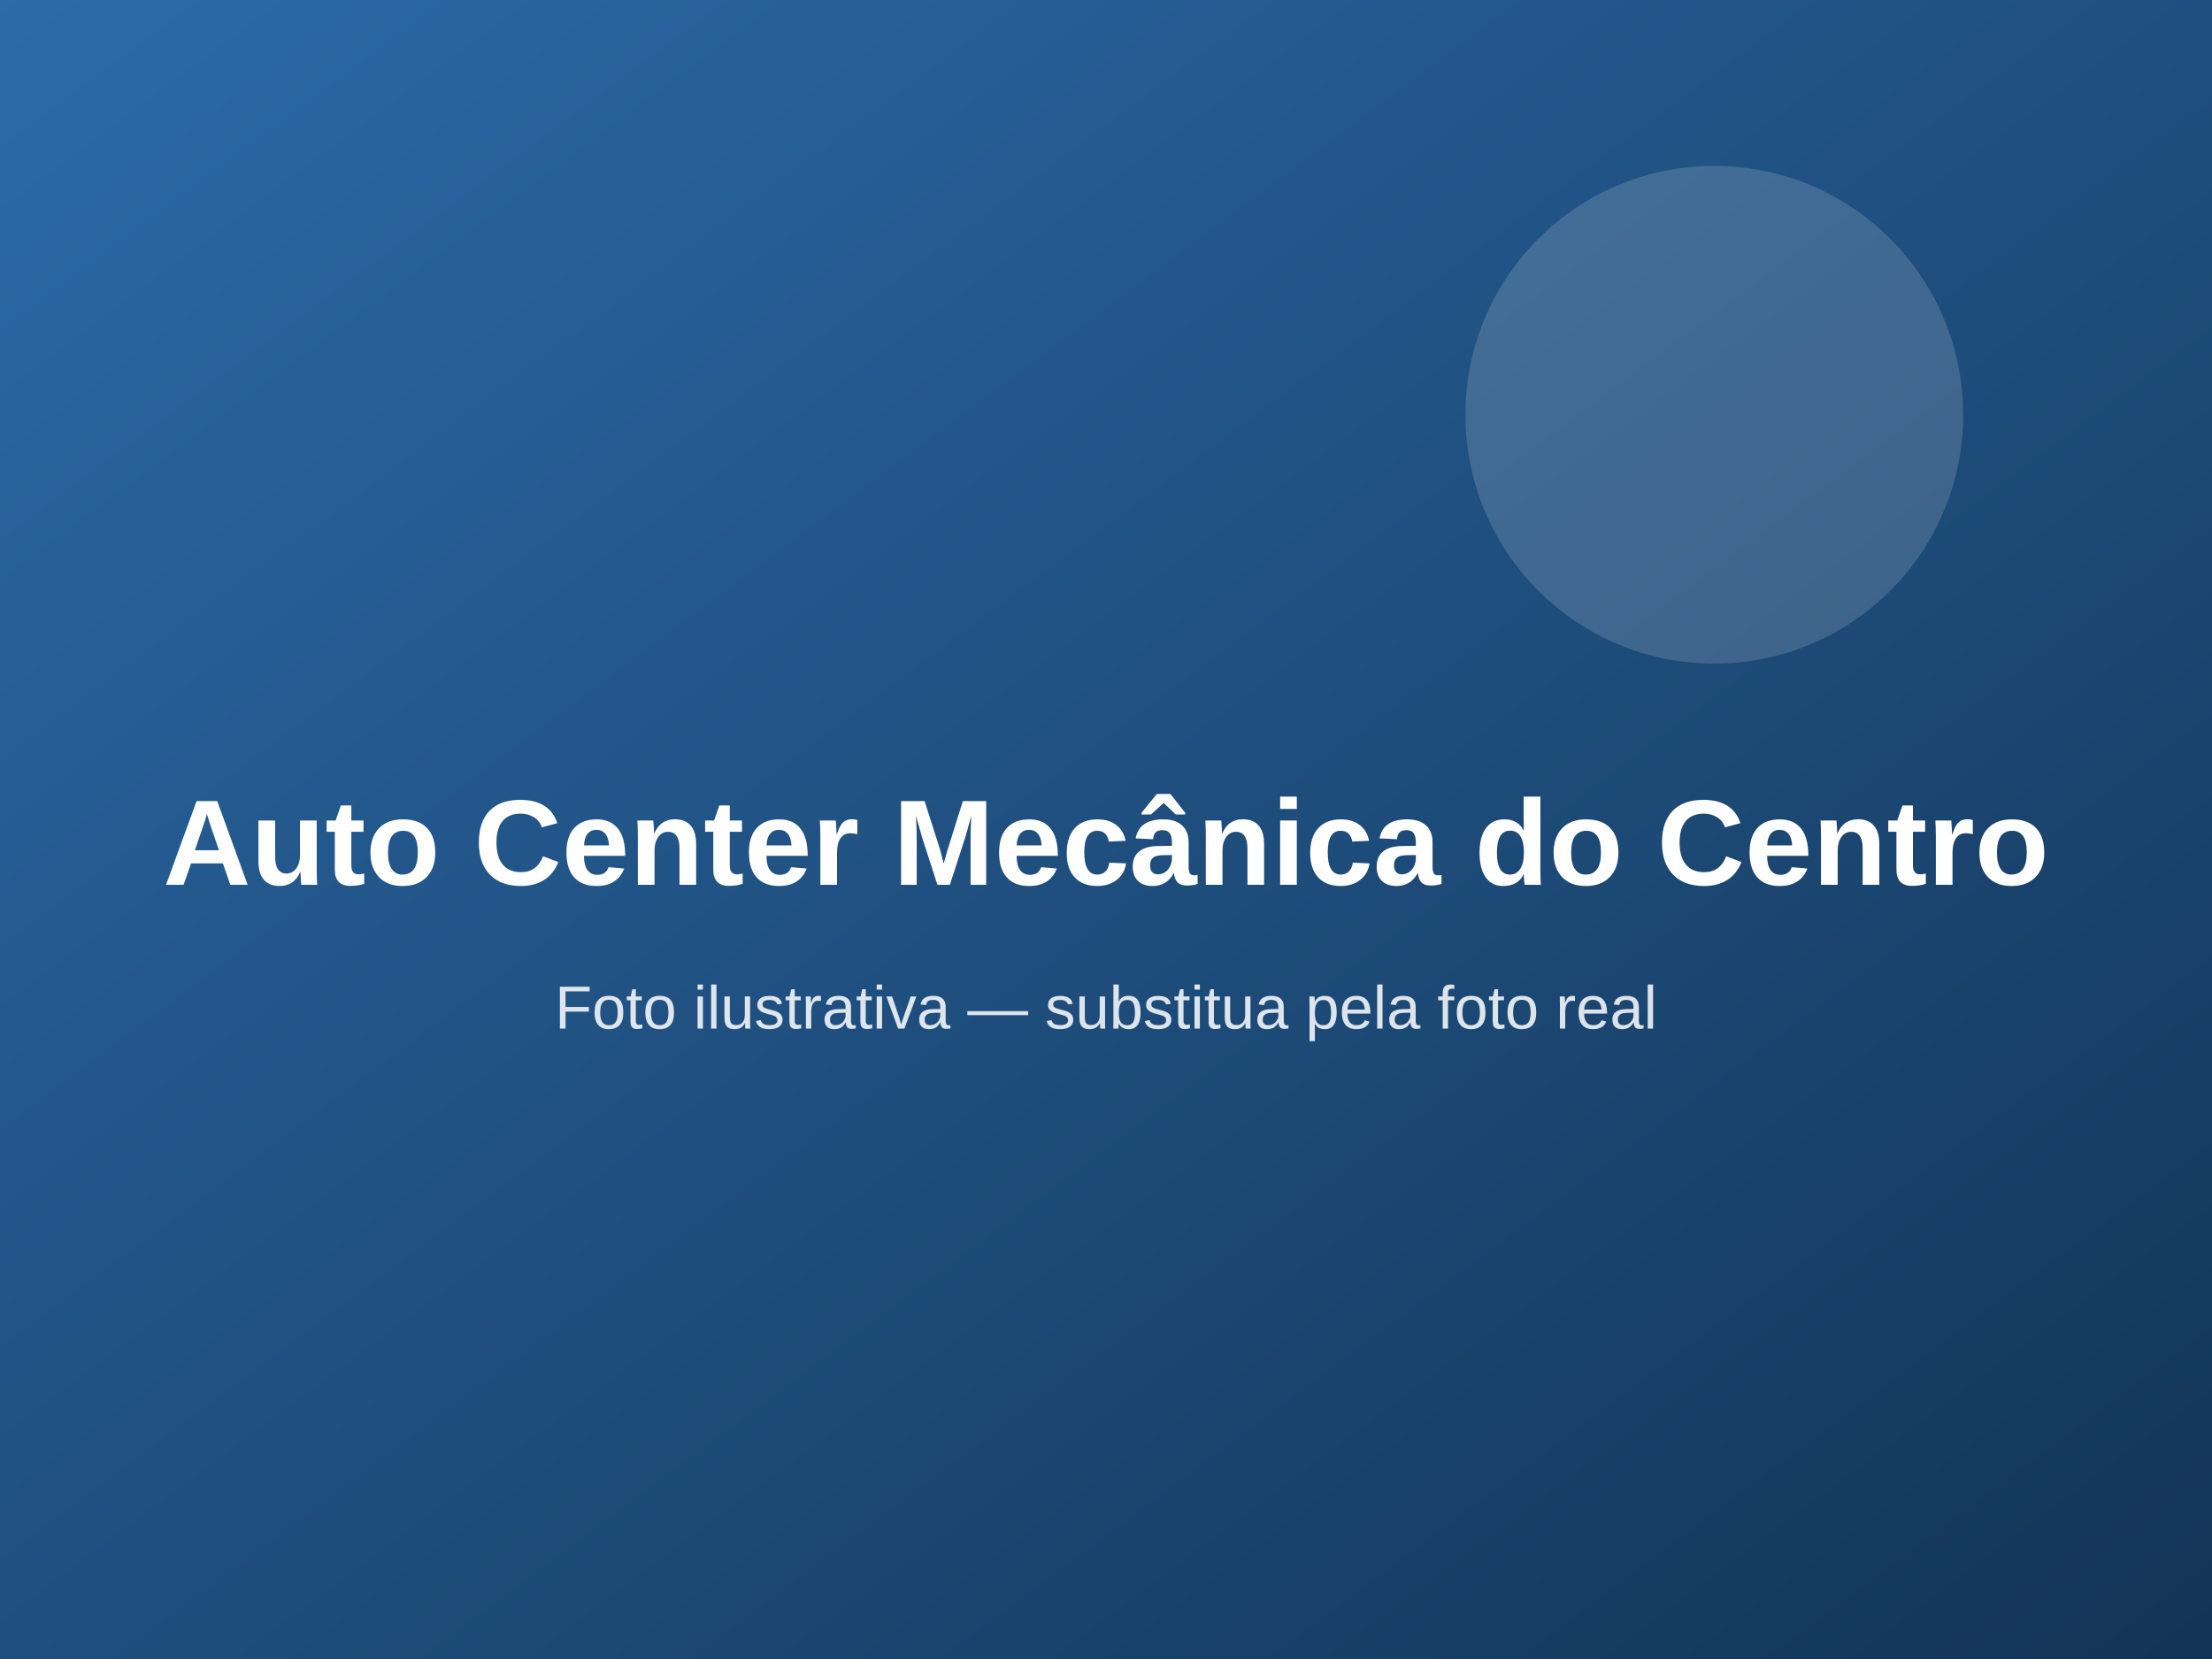
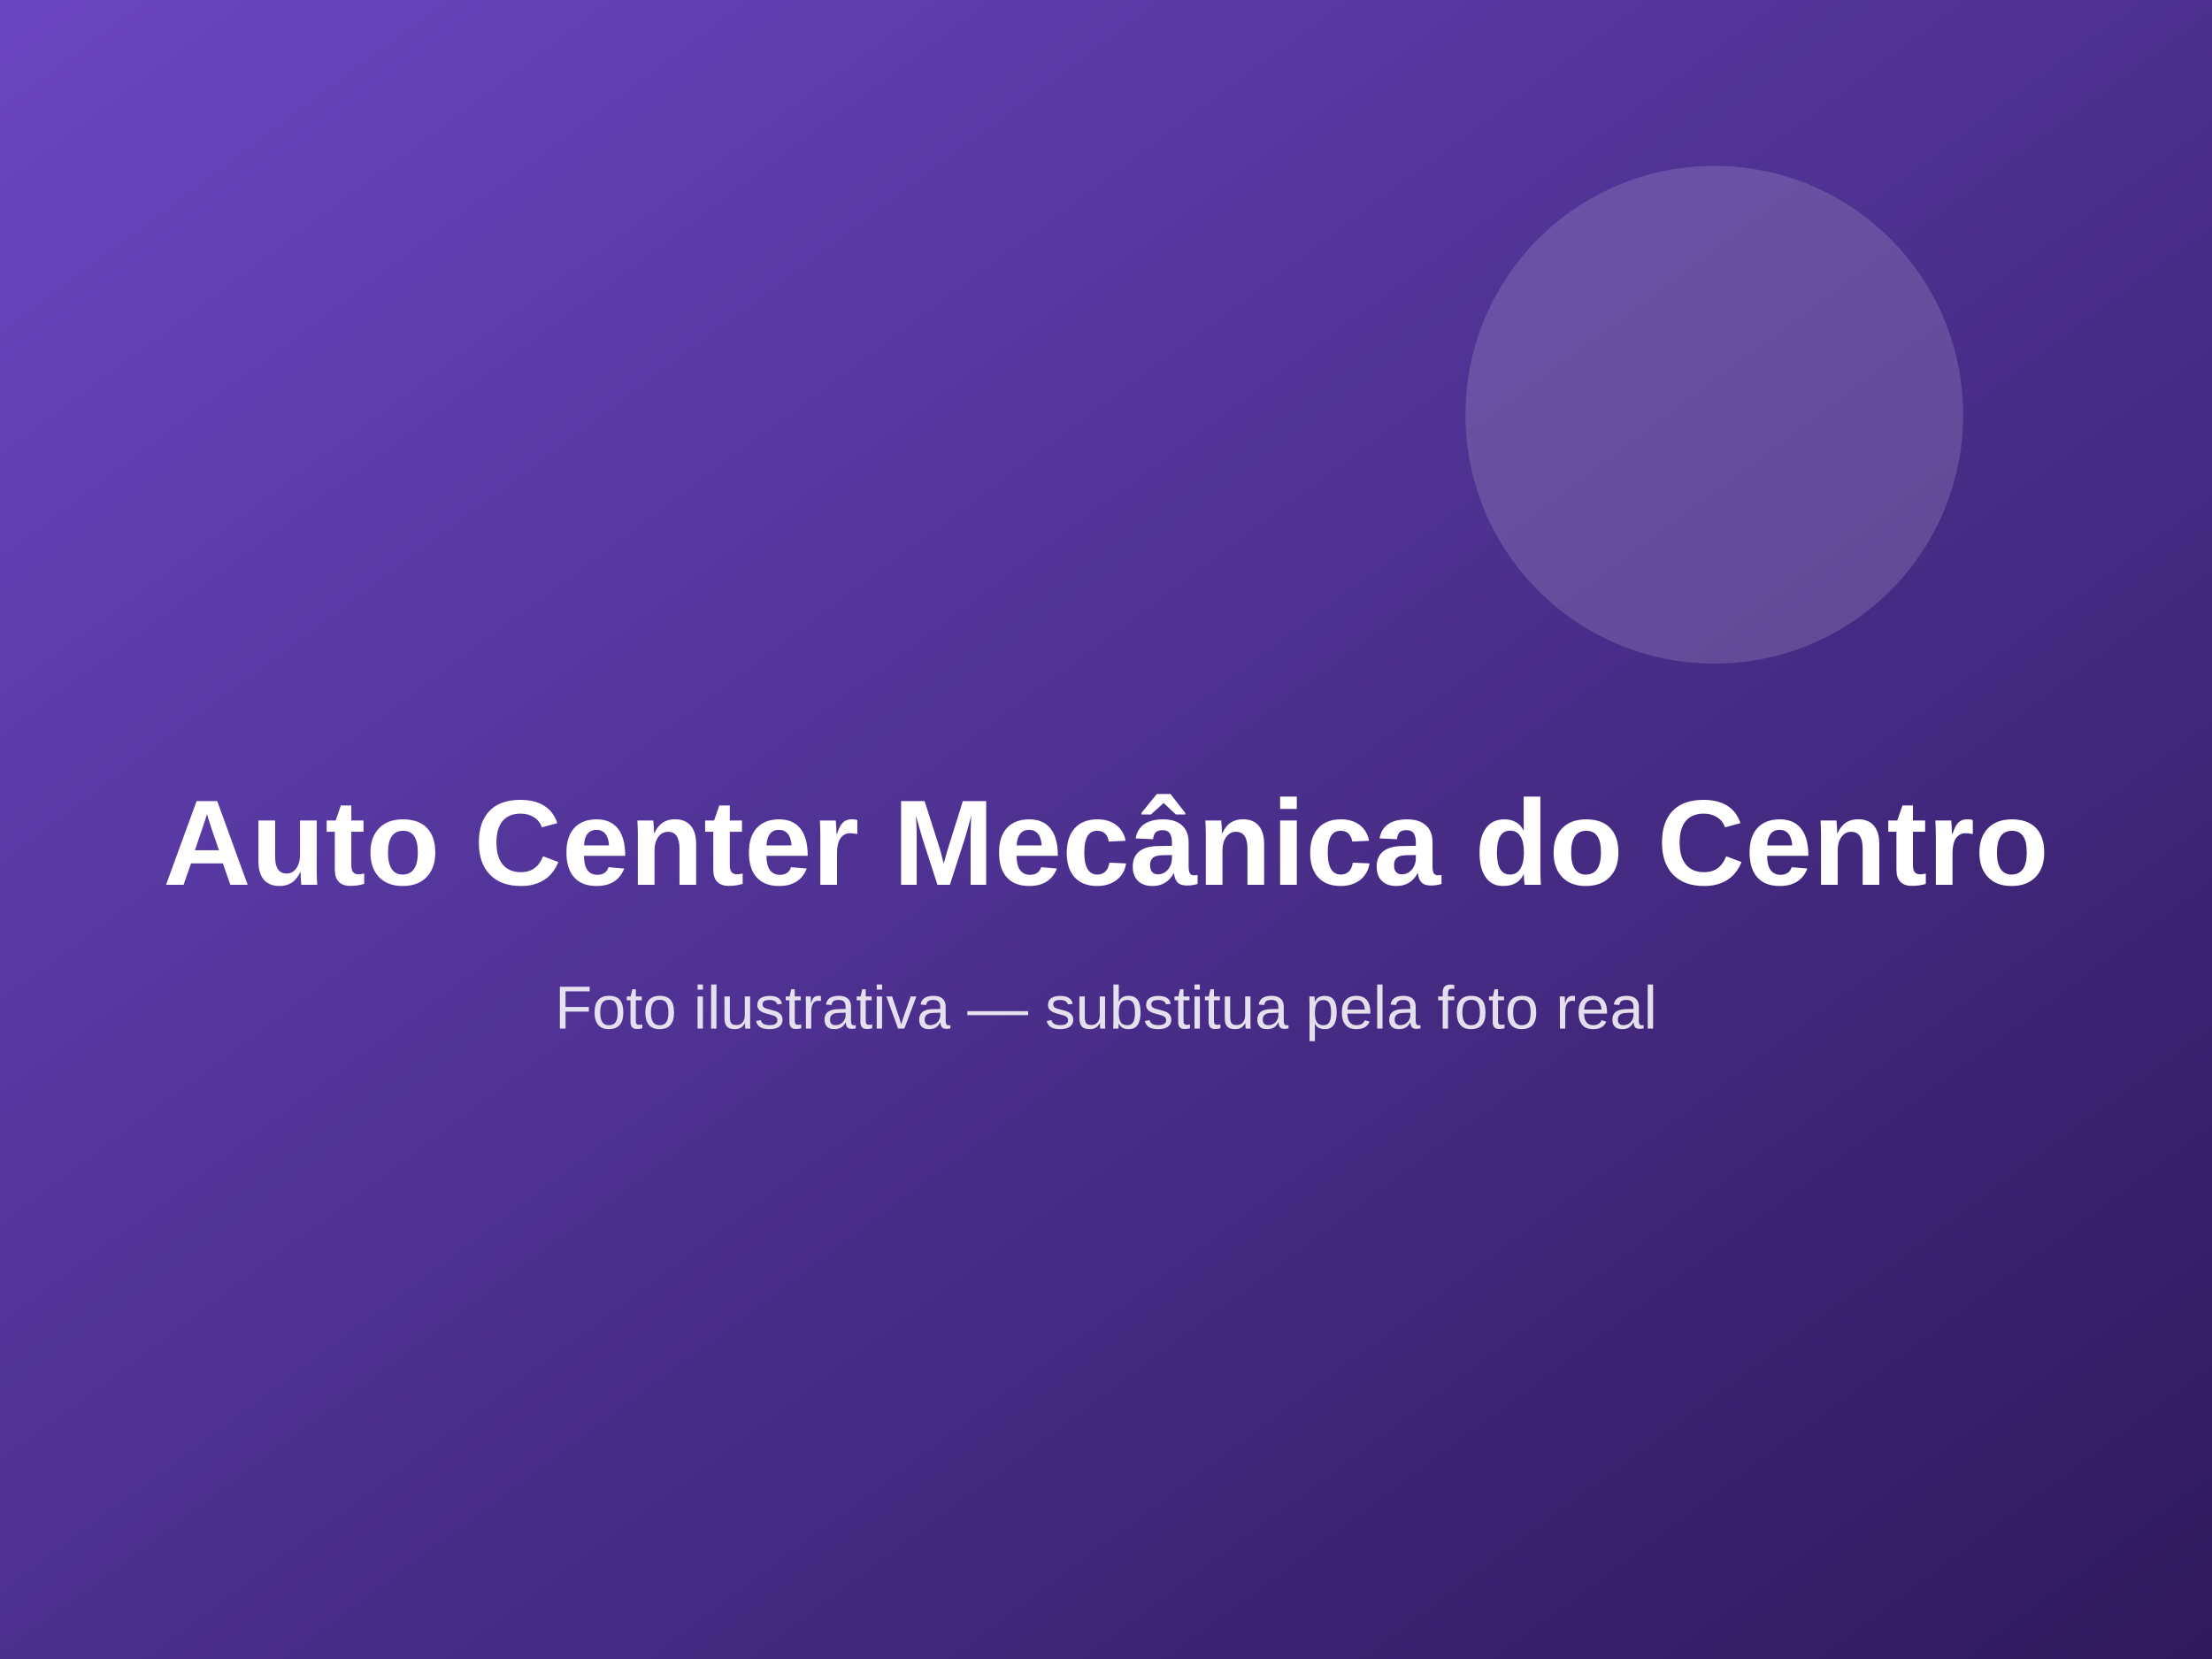
<svg xmlns="http://www.w3.org/2000/svg" viewBox="0 0 800 600" role="img" aria-label="Imagem ilustrativa de Auto Center Mecânica do Centro">
  <defs>
    <linearGradient id="g" x1="0" y1="0" x2="1" y2="1">
-       <stop offset="0" stop-color="#2c6aa8" />
-       <stop offset="1" stop-color="#123456" />
+       <stop offset="0" stop-color="#6b46c1" />
+       <stop offset="1" stop-color="#2e1a5c" />
    </linearGradient>
  </defs>
  <rect width="800" height="600" fill="url(#g)" />
  <circle cx="620" cy="150" r="90" fill="#fff" opacity=".15" />
  <text x="400" y="320" font-family="Arial,Helvetica,sans-serif" font-size="44" font-weight="700" text-anchor="middle" fill="#fff">Auto Center Mecânica do Centro</text>
  <text x="400" y="372" font-family="Arial,Helvetica,sans-serif" font-size="22" text-anchor="middle" fill="#fff" opacity=".85">Foto ilustrativa — substitua pela foto real</text>
</svg>
